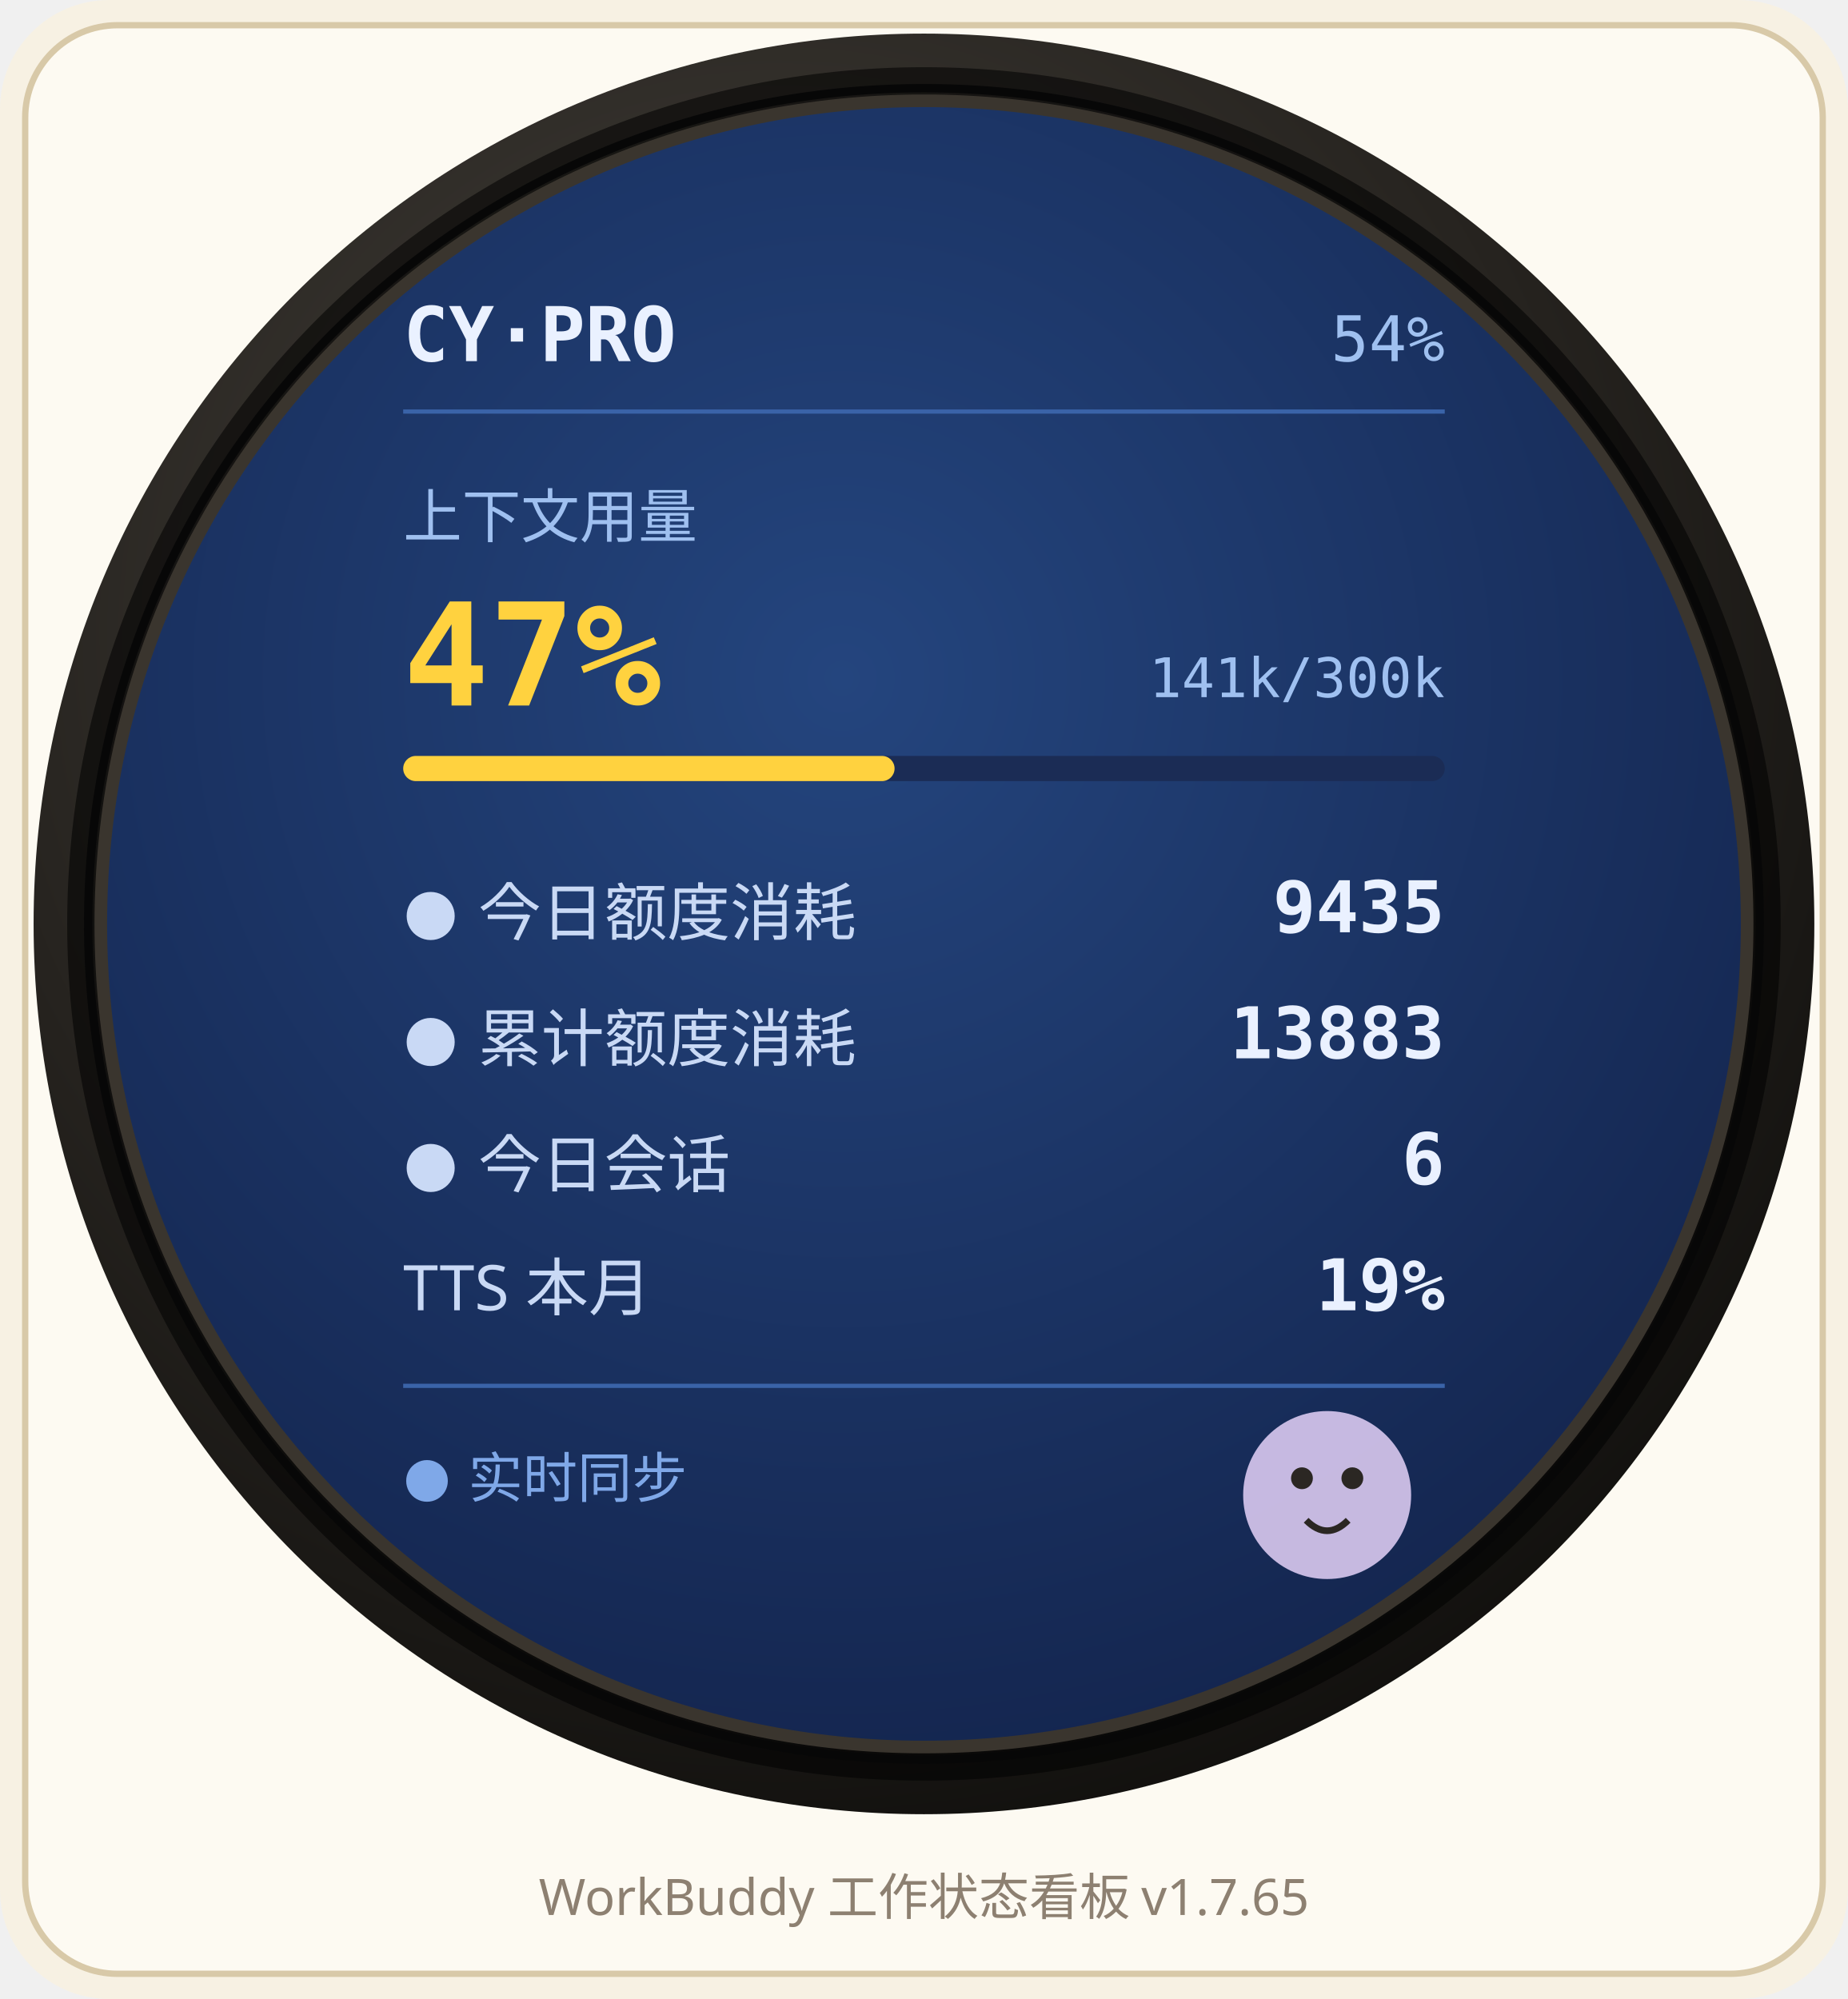
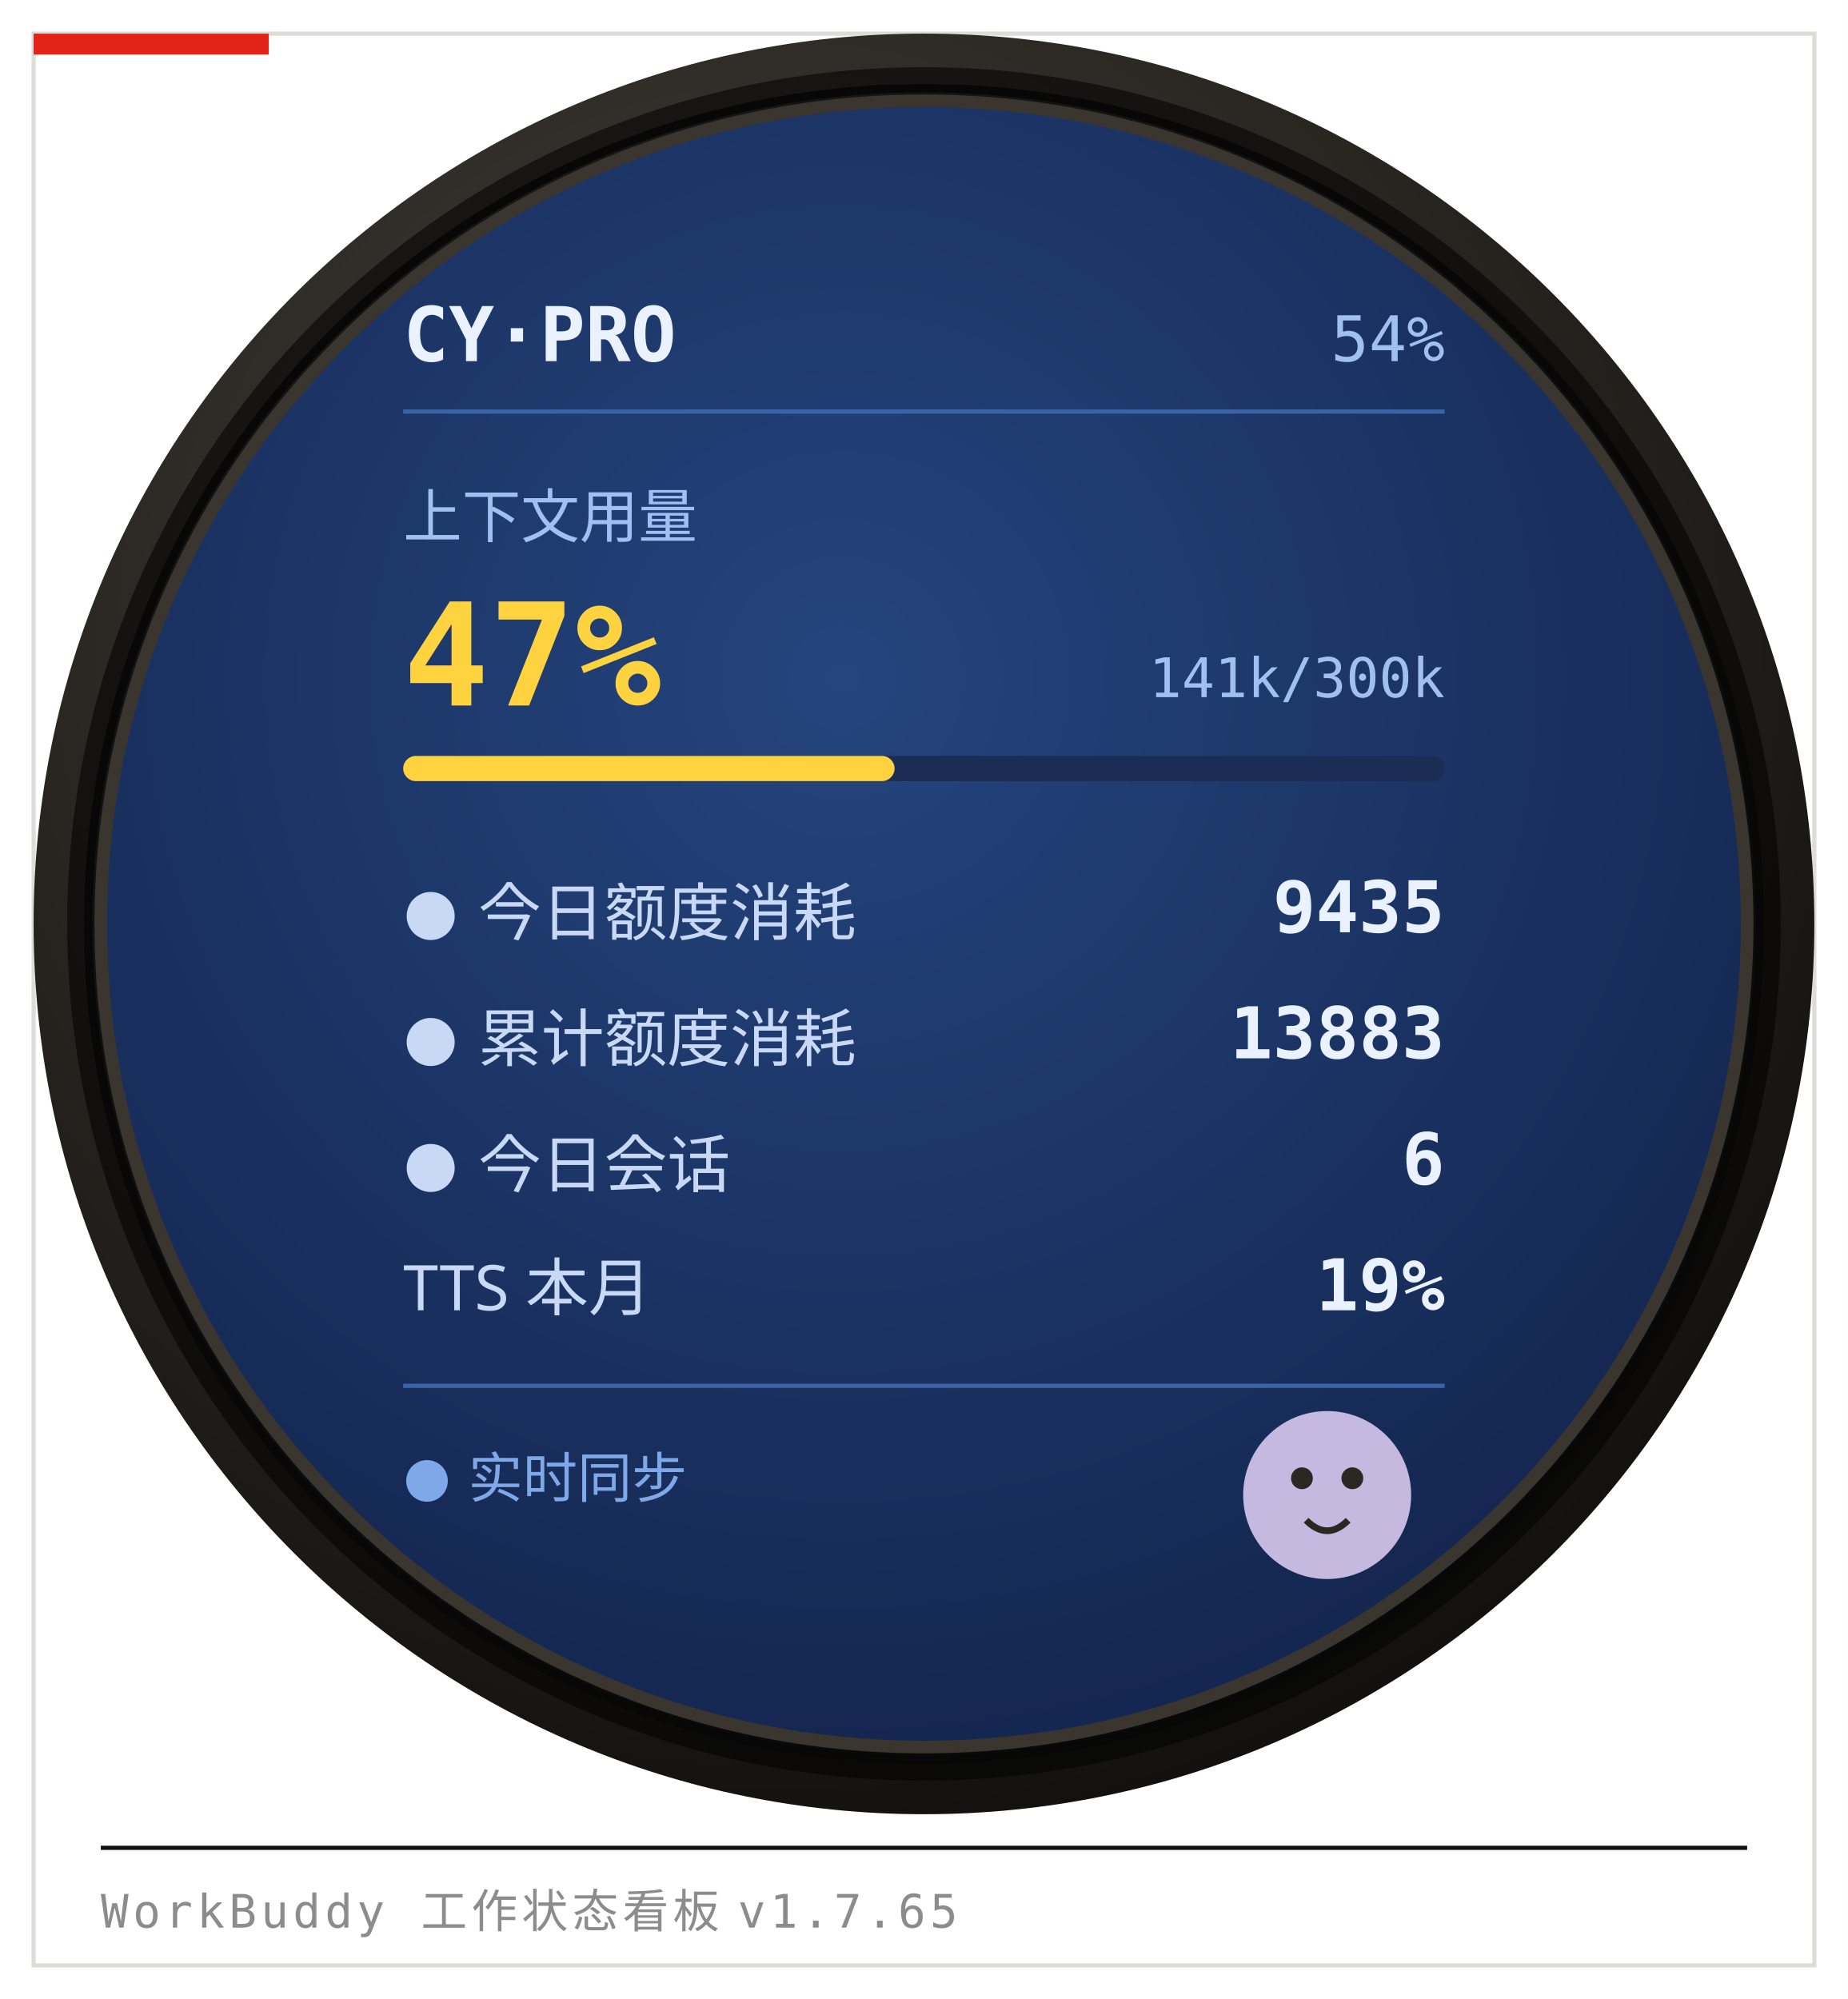
<svg xmlns="http://www.w3.org/2000/svg" viewBox="0 0 440 476" width="440" height="476" role="img" aria-label="WorkBuddy 工作状态看板 v1.7.65">
  <defs>
    <radialGradient id="bezel" cx="42%" cy="34%" r="72%">
      <stop offset="0%" stop-color="#4a4640" />
      <stop offset="62%" stop-color="#26231f" />
      <stop offset="100%" stop-color="#0e0d0b" />
    </radialGradient>
    <clipPath id="scr">
      <circle cx="220" cy="220" r="196" />
    </clipPath>
  </defs>
-   <rect width="440" height="476" rx="26" fill="#f7f1e3" />
-   <rect x="6" y="6" width="428" height="464" rx="22" fill="#fdfaf2" stroke="#d8c9a8" stroke-width="1.5" />
+   <rect width="440" height="476" fill="#ffffff" />
+   <rect x="8" y="8" width="424" height="460" fill="none" stroke="#dcdcd8" stroke-width="1" />
+   <rect x="8" y="8" width="56" height="5" fill="#e2231a" />
  <circle cx="220" cy="220" r="212" fill="url(#bezel)" />
  <circle cx="220" cy="220" r="204" fill="#000" opacity=".55" />
  <circle cx="220" cy="220" r="199" fill="none" stroke="#070707" stroke-width="2" />
  <g clip-path="url(#scr)">
    <rect x="0" y="0" width="440" height="440" fill="#0d1830" />
    <defs>
      <radialGradient id="bd" cx="45%" cy="35%" r="75%">
        <stop offset="0" stop-color="#24457e" />
        <stop offset="1" stop-color="#12224a" />
      </radialGradient>
    </defs>
    <circle cx="220" cy="220" r="196" fill="url(#bd)" stroke="#3a63a8" stroke-width="2" />
    <text x="96" y="86" font-family="ui-monospace,Consolas,monospace" font-size="18" font-weight="bold" fill="#eaf1ff">CY·PRO</text>
    <text x="344" y="86" text-anchor="end" font-family="ui-monospace,Consolas,monospace" font-size="15" fill="#9fc0f0">54%</text>
    <line x1="96" y1="98" x2="344" y2="98" stroke="#3a63a8" stroke-width="1" />
    <text x="96" y="128" font-family="'Microsoft YaHei','PingFang SC',sans-serif" font-size="14" fill="#9fc0f0">上下文用量</text>
    <text x="96" y="168" font-family="ui-monospace,Consolas,monospace" font-size="34" font-weight="bold" fill="#ffd23f">47%</text>
    <text x="344" y="166" text-anchor="end" font-family="ui-monospace,Consolas,monospace" font-size="13" fill="#9fc0f0">141k/300k</text>
    <rect x="96" y="180" width="248" height="6" rx="3" fill="#1b2c55" />
    <rect x="96" y="180" width="117" height="6" rx="3" fill="#ffd23f" />
    <text x="96" y="222" font-family="'Microsoft YaHei','PingFang SC',sans-serif" font-size="15" fill="#c9d9f5">● 今日额度消耗</text>
    <text x="344" y="222" text-anchor="end" font-family="ui-monospace,Consolas,monospace" font-size="17" font-weight="bold" fill="#eaf1ff">9435</text>
    <text x="96" y="252" font-family="'Microsoft YaHei','PingFang SC',sans-serif" font-size="15" fill="#c9d9f5">● 累计额度消耗</text>
    <text x="344" y="252" text-anchor="end" font-family="ui-monospace,Consolas,monospace" font-size="17" font-weight="bold" fill="#eaf1ff">13883</text>
    <text x="96" y="282" font-family="'Microsoft YaHei','PingFang SC',sans-serif" font-size="15" fill="#c9d9f5">● 今日会话</text>
    <text x="344" y="282" text-anchor="end" font-family="ui-monospace,Consolas,monospace" font-size="17" font-weight="bold" fill="#eaf1ff">6</text>
    <text x="96" y="312" font-family="'Microsoft YaHei','PingFang SC',sans-serif" font-size="15" fill="#c9d9f5">TTS 本月</text>
    <text x="344" y="312" text-anchor="end" font-family="ui-monospace,Consolas,monospace" font-size="17" font-weight="bold" fill="#eaf1ff">19%</text>
    <line x1="96" y1="330" x2="344" y2="330" stroke="#3a63a8" stroke-width="1" />
    <text x="96" y="356" font-family="'Microsoft YaHei','PingFang SC',sans-serif" font-size="13" fill="#7fa8e8">● 实时同步</text>
    <circle cx="316" cy="356" r="20" fill="#d9c9f0" opacity=".9" />
    <circle cx="310" cy="352" r="2.6" fill="#2b2723" />
    <circle cx="322" cy="352" r="2.6" fill="#2b2723" />
    <path d="M311 362 Q316 367 321 362" stroke="#2b2723" stroke-width="1.6" fill="none" />
  </g>
  <circle cx="220" cy="220" r="196" fill="none" stroke="#3a352e" stroke-width="3" />
-   <text x="220" y="456" text-anchor="middle" font-family="'Microsoft YaHei','PingFang SC',sans-serif" font-size="12" fill="#8d8071">WorkBuddy 工作状态看板 v1.7.65</text>
+   <line x1="24" y1="440" x2="416" y2="440" stroke="#111111" stroke-width="1" />
+   <text x="24" y="459" text-anchor="start" font-family="ui-monospace,Consolas,monospace" font-size="11" letter-spacing="1" fill="#8c8c8c">WorkBuddy 工作状态看板 v1.7.65</text>
</svg>
